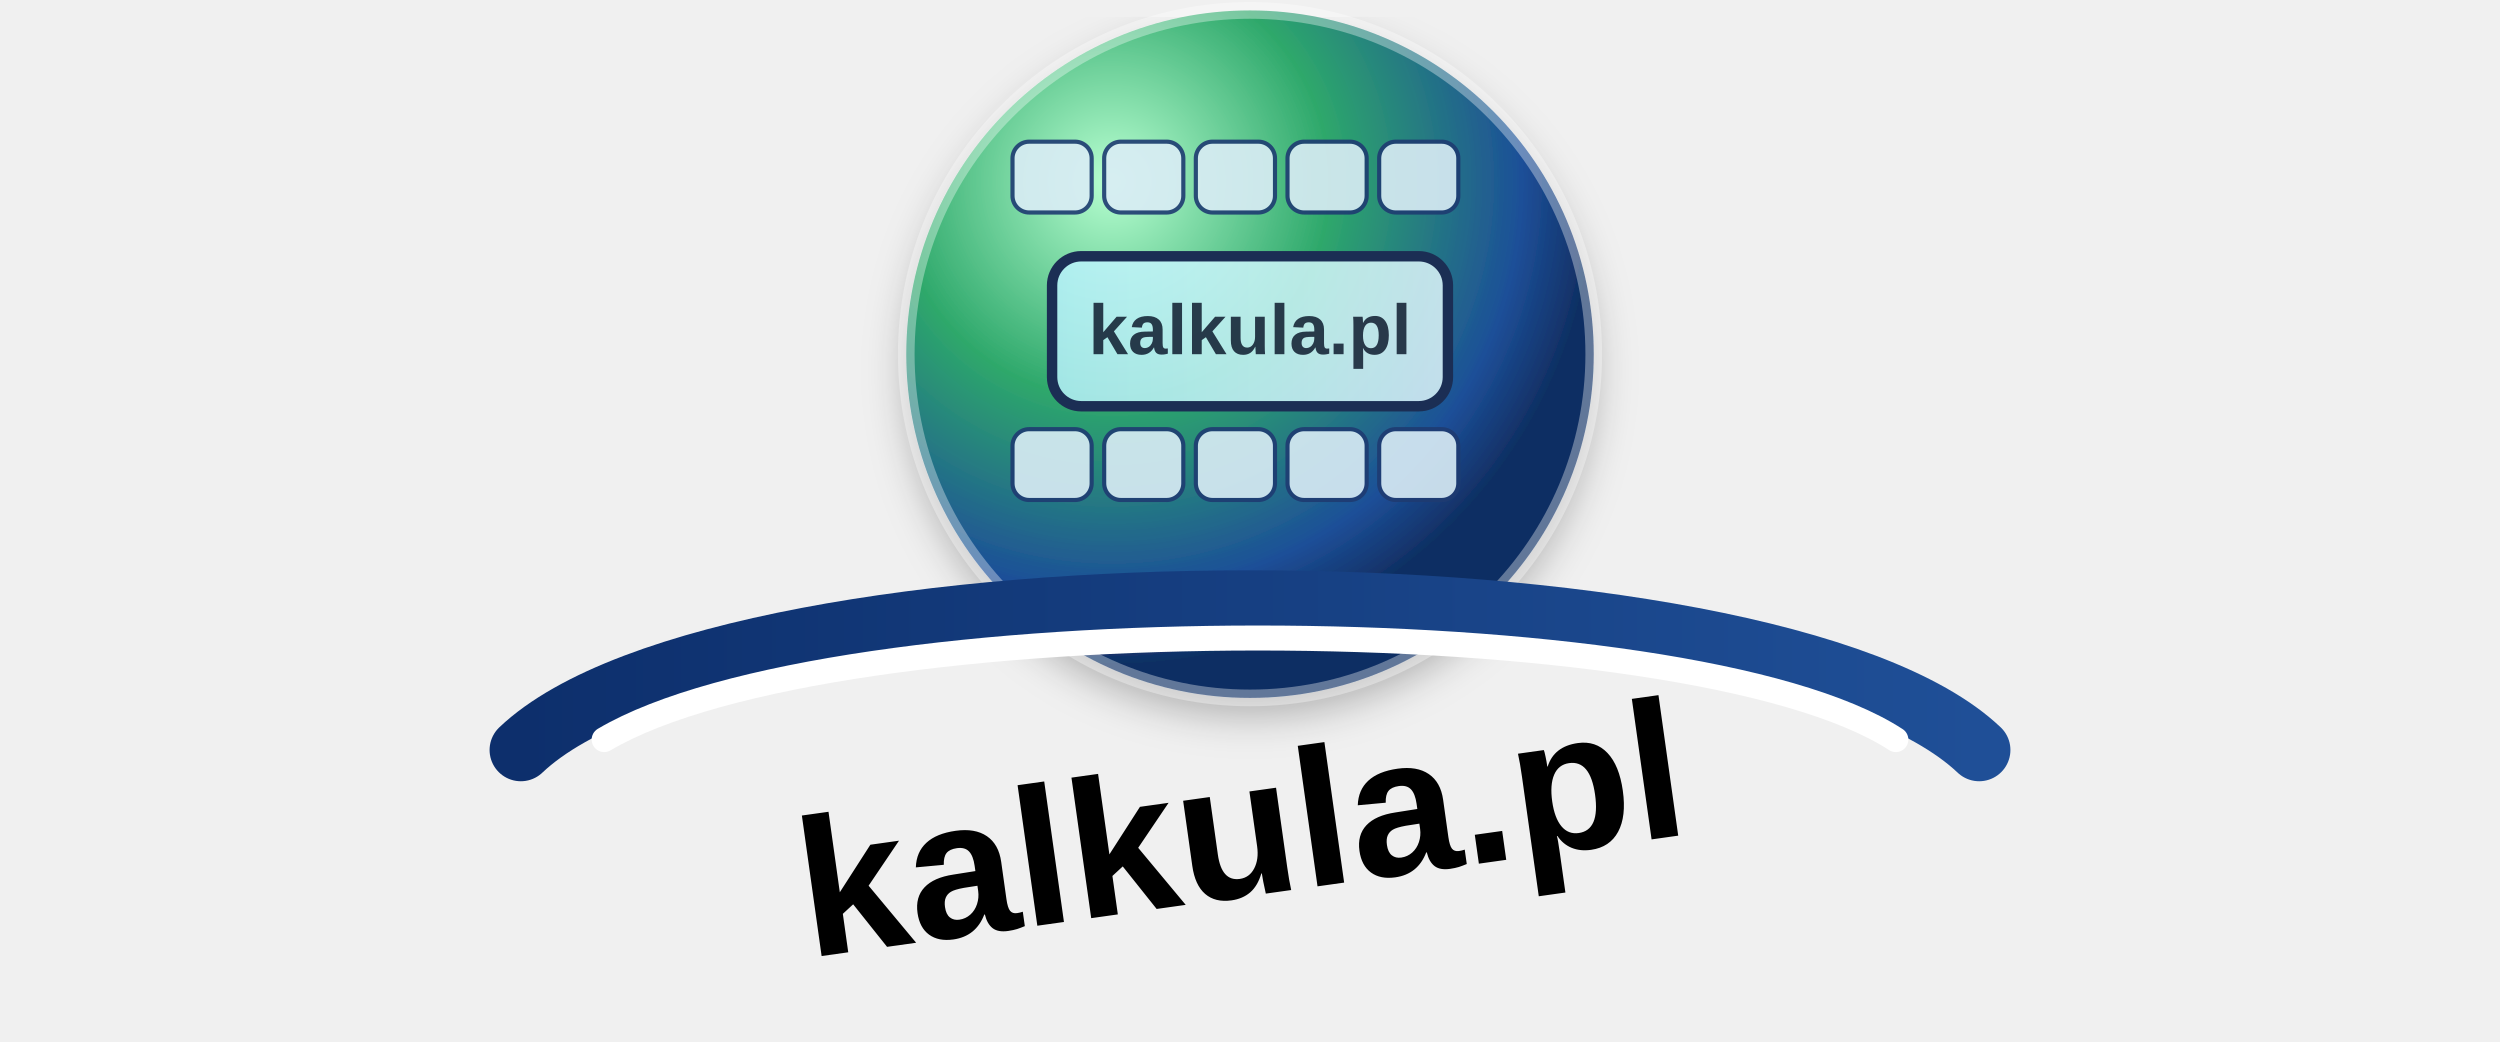
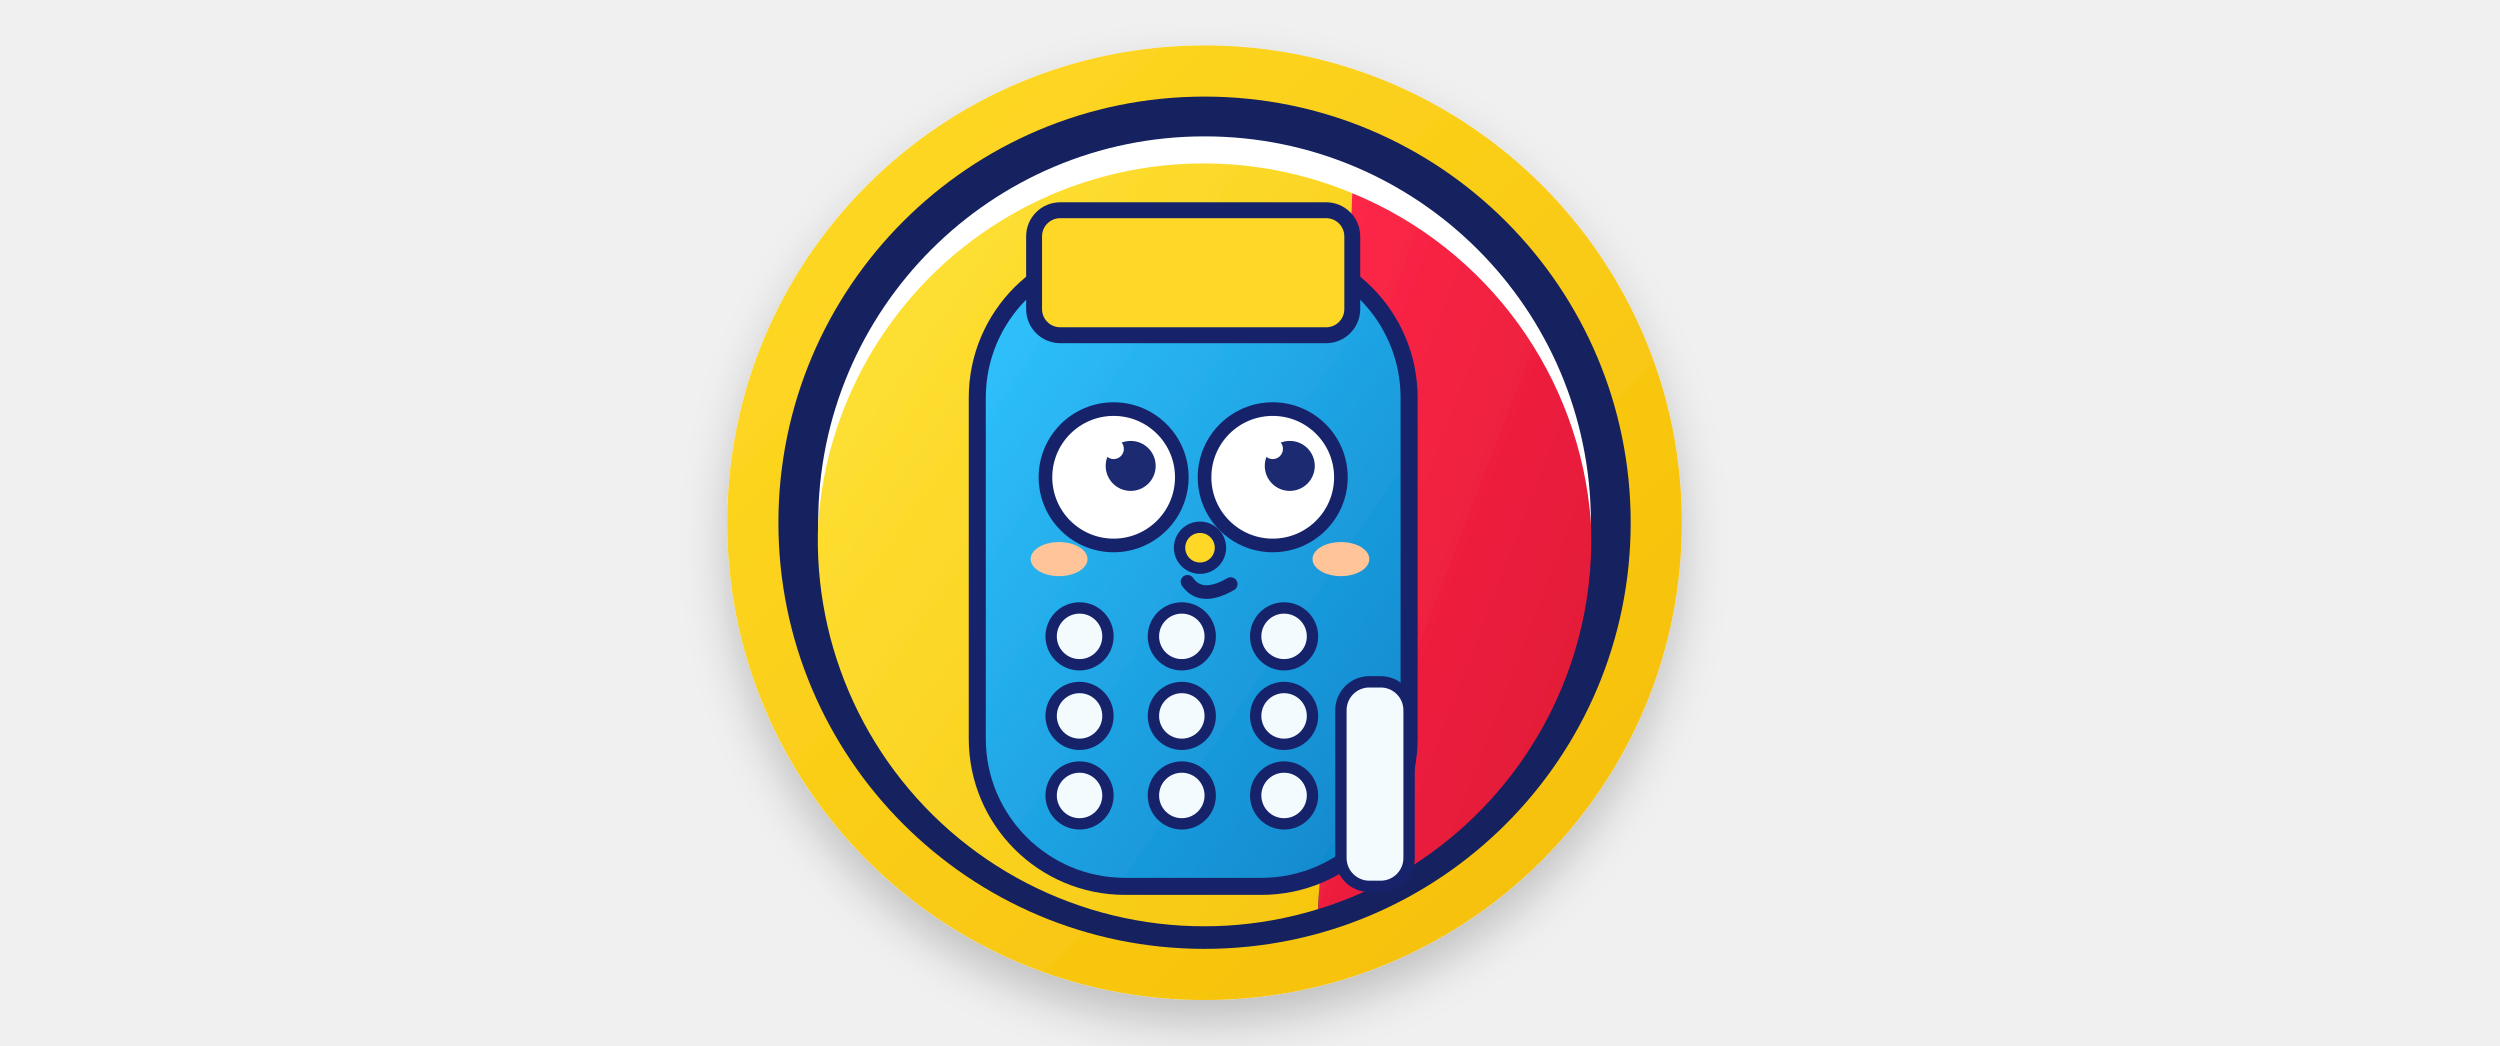
- <svg xmlns="http://www.w3.org/2000/svg" viewBox="0 0 1200 500" role="img" aria-labelledby="title desc">
+ <svg xmlns="http://www.w3.org/2000/svg" viewBox="0 0 220 92" role="img" aria-labelledby="title desc">
  <defs>
-     <radialGradient id="sphereShine" cx="30%" cy="25%" r="70%">
-       <stop offset="0%" stop-color="#b8ffd1" />
-       <stop offset="45%" stop-color="#2ea86b" />
-       <stop offset="85%" stop-color="#1d4f98" />
-       <stop offset="100%" stop-color="#102f63" />
-     </radialGradient>
-     <linearGradient id="arcBlue" x1="0" y1="0" x2="1" y2="0">
-       <stop offset="0%" stop-color="#0d2f6c" />
-       <stop offset="100%" stop-color="#1f4f97" />
+     <linearGradient id="bgOuter" x1="0" y1="0" x2="1" y2="1">
+       <stop offset="0%" stop-color="#ffdb27" />
+       <stop offset="100%" stop-color="#f5bd06" />
    </linearGradient>
-     <linearGradient id="screen" x1="0" y1="0" x2="1" y2="0">
-       <stop offset="0%" stop-color="#baf3ff" />
-       <stop offset="100%" stop-color="#e6fbff" />
+     <linearGradient id="bgInnerLeft" x1="0" y1="0" x2="1" y2="1">
+       <stop offset="0%" stop-color="#ffe43a" />
+       <stop offset="100%" stop-color="#f6c60e" />
    </linearGradient>
-     <filter id="softShadow" x="-20%" y="-20%" width="140%" height="140%">
-       <feDropShadow dx="0" dy="8" stdDeviation="10" flood-opacity="0.28" />
+     <linearGradient id="bgInnerRight" x1="0" y1="0" x2="1" y2="1">
+       <stop offset="0%" stop-color="#ff2848" />
+       <stop offset="100%" stop-color="#dd1735" />
+     </linearGradient>
+     <linearGradient id="calcBlue" x1="0" y1="0" x2="1" y2="1">
+       <stop offset="0%" stop-color="#32c6ff" />
+       <stop offset="100%" stop-color="#0d83c9" />
+     </linearGradient>
+     <filter id="drop" x="-20%" y="-20%" width="140%" height="140%">
+       <feDropShadow dx="0" dy="2" stdDeviation="2" flood-opacity="0.2" />
    </filter>
  </defs>
-   <circle cx="600" cy="170" r="165" fill="url(#sphereShine)" filter="url(#softShadow)" />
-   <ellipse cx="600" cy="170" rx="165" ry="165" fill="none" stroke="#ffffff" stroke-opacity="0.35" stroke-width="8" />
-   <g fill="#ffffff" fill-opacity="0.82" font-family="Segoe UI, Arial, sans-serif" font-weight="700" font-size="34">
-     <rect x="505" y="123" width="190" height="72" rx="14" fill="url(#screen)" stroke="#1b2e54" stroke-width="5" />
-     <text x="600" y="170" text-anchor="middle" fill="#081427">kalkula.pl</text>
+   <g transform="translate(64,4)" filter="url(#drop)">
+     <circle cx="42" cy="42" r="42" fill="url(#bgOuter)" />
+     <circle cx="42" cy="42" r="37.5" fill="#13215f" />
+     <circle cx="42" cy="42" r="34" fill="#ffffff" />
+     <path d="M8 42 A34 34 0 0 1 55 13 L52 76 A34 34 0 0 1 8 42 Z" fill="url(#bgInnerLeft)" />
+     <path d="M55 13 A34 34 0 0 1 76 42 A34 34 0 0 1 52 76 Z" fill="url(#bgInnerRight)" />
+     <rect x="22" y="18" width="38" height="56" rx="13" fill="url(#calcBlue)" stroke="#15246a" stroke-width="1.5" />
+     <rect x="27" y="14.5" width="28" height="11" rx="2.3" fill="#ffd726" stroke="#15246a" stroke-width="1.4" />
+     <circle cx="34" cy="38" r="6" fill="#ffffff" stroke="#15246a" stroke-width="1.2" />
+     <circle cx="48" cy="38" r="6" fill="#ffffff" stroke="#15246a" stroke-width="1.2" />
+     <circle cx="35.5" cy="37" r="2.2" fill="#1a2a72" />
+     <circle cx="49.5" cy="37" r="2.2" fill="#1a2a72" />
+     <circle cx="34" cy="35.5" r="0.9" fill="#ffffff" />
+     <circle cx="48" cy="35.5" r="0.9" fill="#ffffff" />
+     <circle cx="41.6" cy="44.2" r="1.8" fill="#ffd726" stroke="#15246a" stroke-width="1" />
+     <path d="M40.5 47.2q1.2 1.7 3.8.2" fill="none" stroke="#15246a" stroke-linecap="round" stroke-width="1.2" />
+     <ellipse cx="29.2" cy="45.2" rx="2.5" ry="1.5" fill="#ffc497" />
+     <ellipse cx="54" cy="45.2" rx="2.5" ry="1.5" fill="#ffc497" />
+     <g fill="#f4fbff" stroke="#15246a" stroke-width="1">
+       <circle cx="31" cy="52" r="2.5" />
+       <circle cx="40" cy="52" r="2.5" />
+       <circle cx="49" cy="52" r="2.5" />
+       <circle cx="31" cy="59" r="2.5" />
+       <circle cx="40" cy="59" r="2.5" />
+       <circle cx="49" cy="59" r="2.5" />
+       <circle cx="31" cy="66" r="2.5" />
+       <circle cx="40" cy="66" r="2.5" />
+       <circle cx="49" cy="66" r="2.5" />
+     </g>
+     <rect x="54" y="56" width="6" height="18" rx="2.5" fill="#f4fbff" stroke="#15246a" stroke-width="1" />
  </g>
-   <g fill="#d9ecf5" stroke="#1e3b71" stroke-width="2" opacity="0.9">
-     <rect x="486" y="68" width="38" height="34" rx="8" />
-     <rect x="530" y="68" width="38" height="34" rx="8" />
-     <rect x="574" y="68" width="38" height="34" rx="8" />
-     <rect x="618" y="68" width="38" height="34" rx="8" />
-     <rect x="662" y="68" width="38" height="34" rx="8" />
-     <rect x="486" y="206" width="38" height="34" rx="8" />
-     <rect x="530" y="206" width="38" height="34" rx="8" />
-     <rect x="574" y="206" width="38" height="34" rx="8" />
-     <rect x="618" y="206" width="38" height="34" rx="8" />
-     <rect x="662" y="206" width="38" height="34" rx="8" />
-   </g>
-   <path d="M250 360c100-95 600-95 700 0" fill="none" stroke="url(#arcBlue)" stroke-width="30" stroke-linecap="round" />
-   <path d="M290 355c110-65 520-65 620 0" fill="none" stroke="#ffffff" stroke-width="12" stroke-linecap="round" />
-   <text x="600" y="430" text-anchor="middle" font-family="Segoe UI, Arial, sans-serif" font-size="94" font-weight="800" transform="rotate(-8 600 430)">kalkula.pl</text>
</svg>
